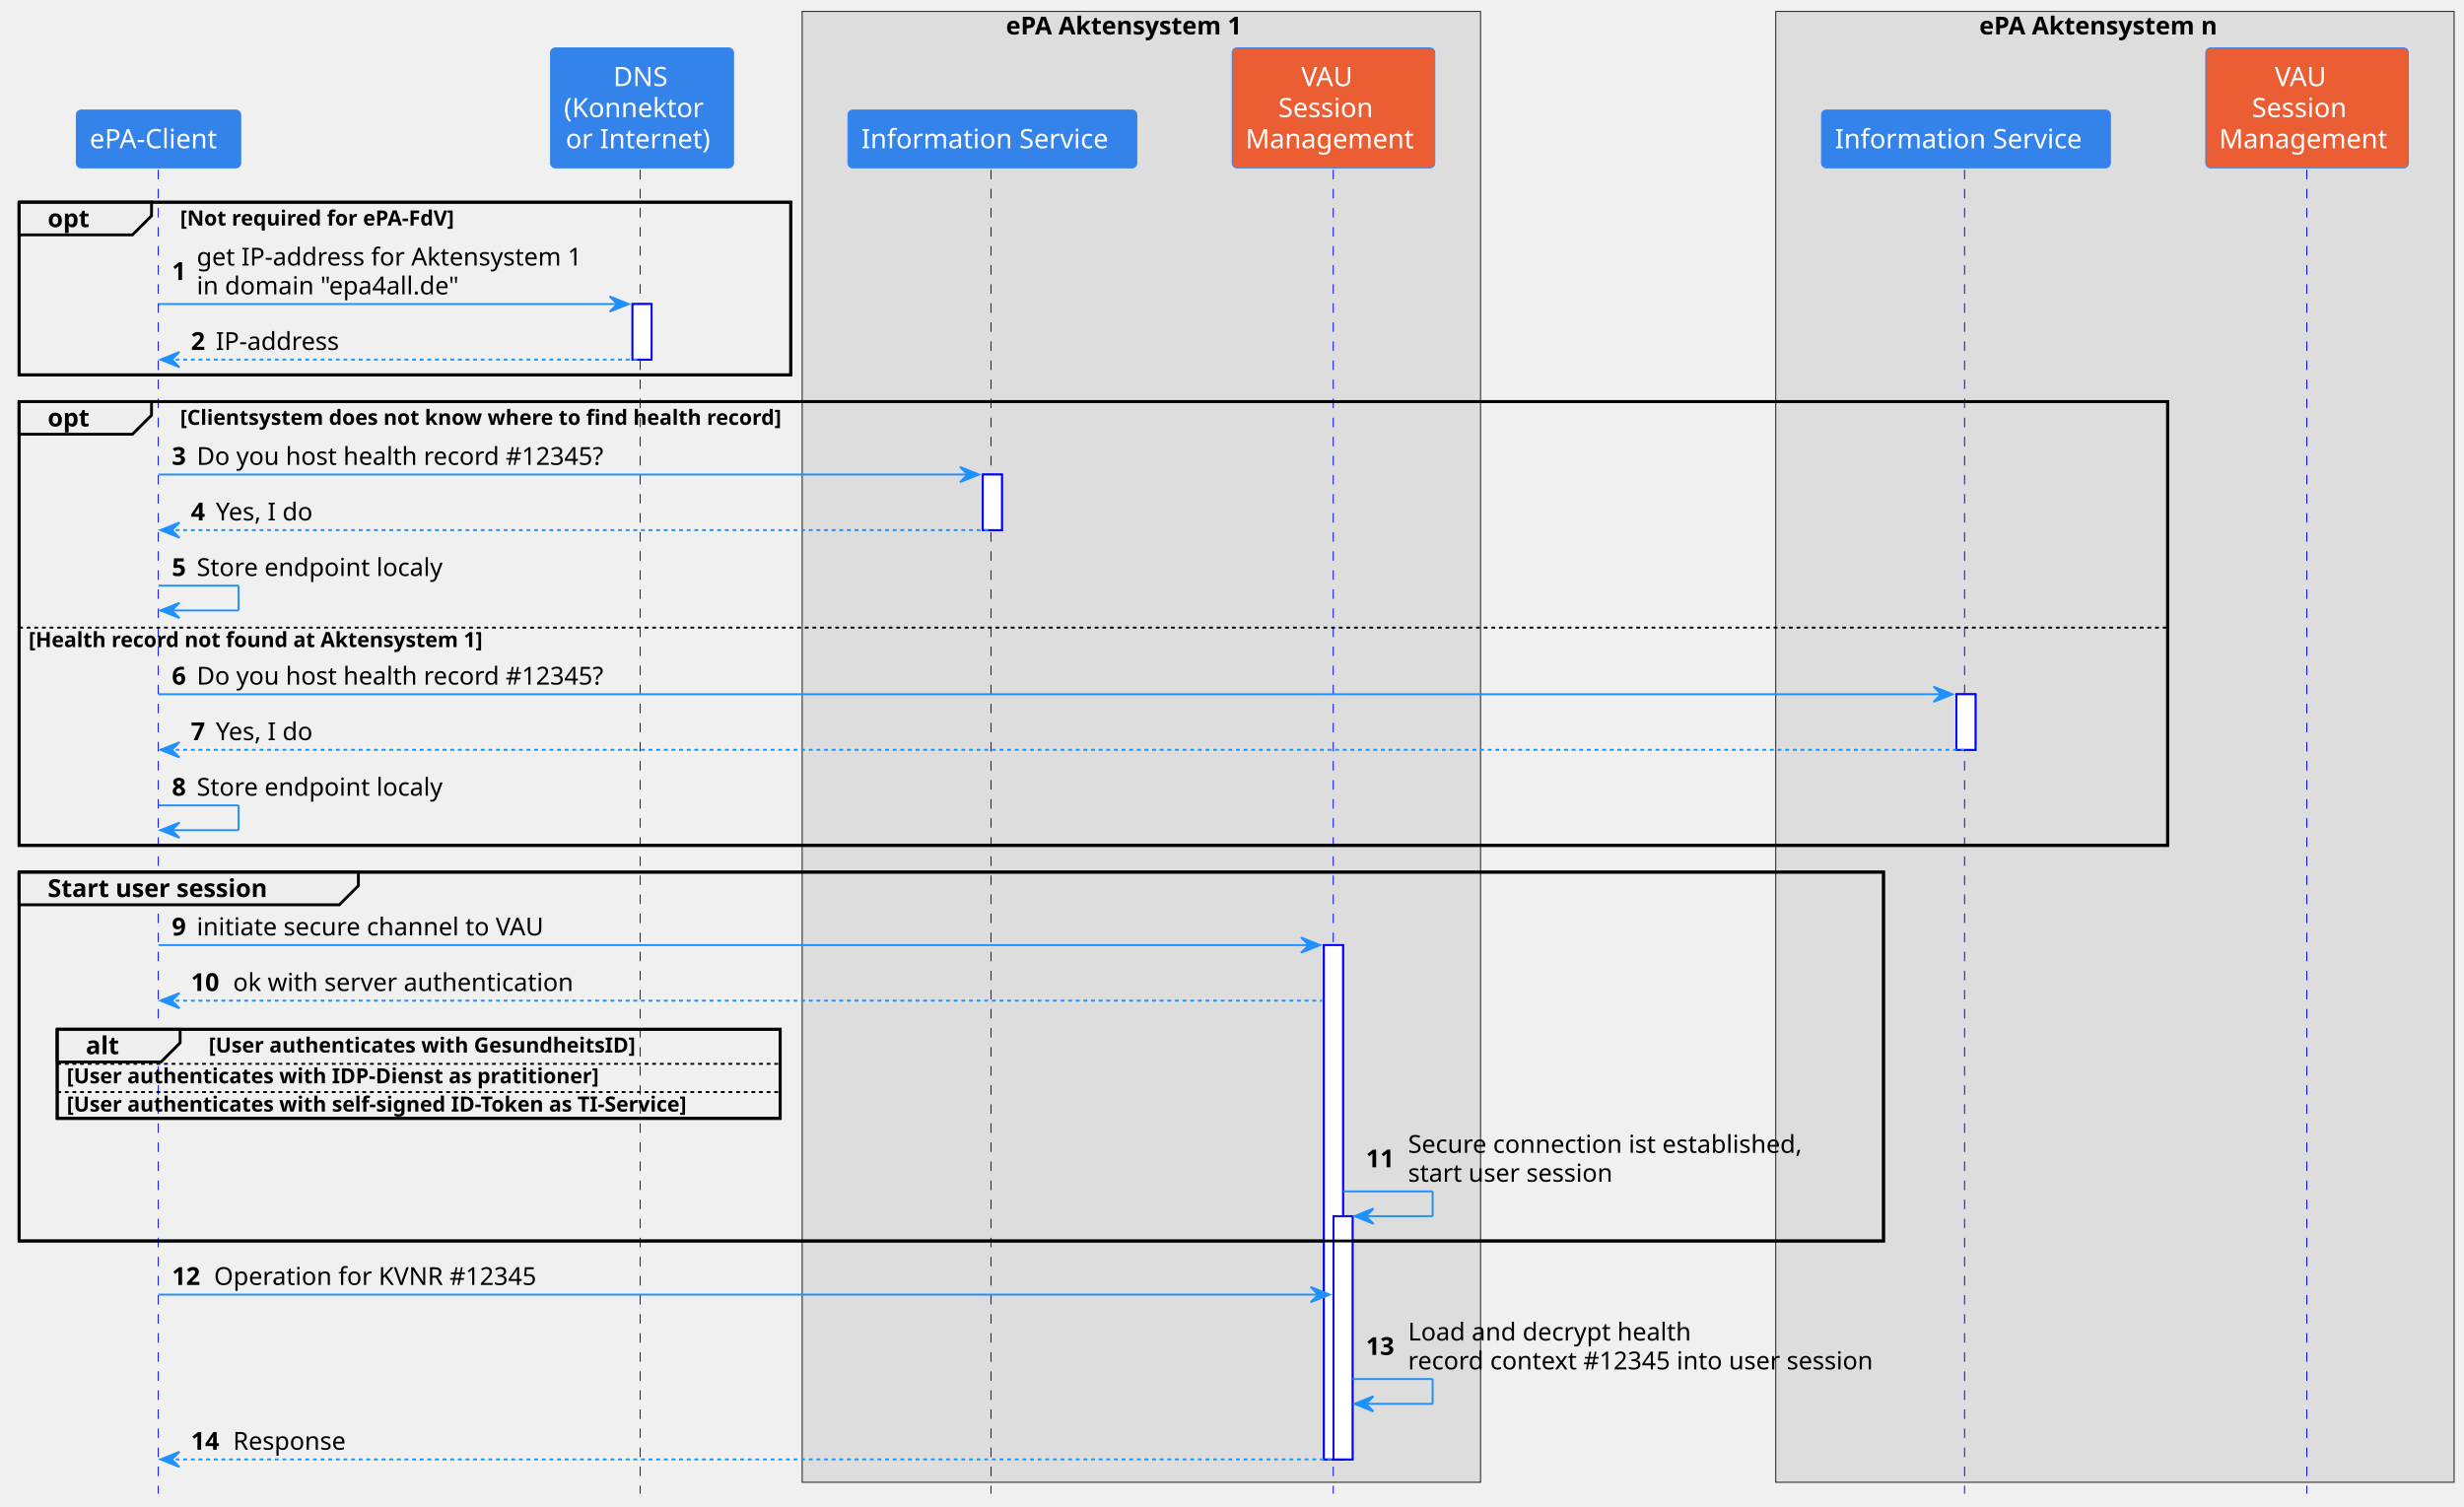
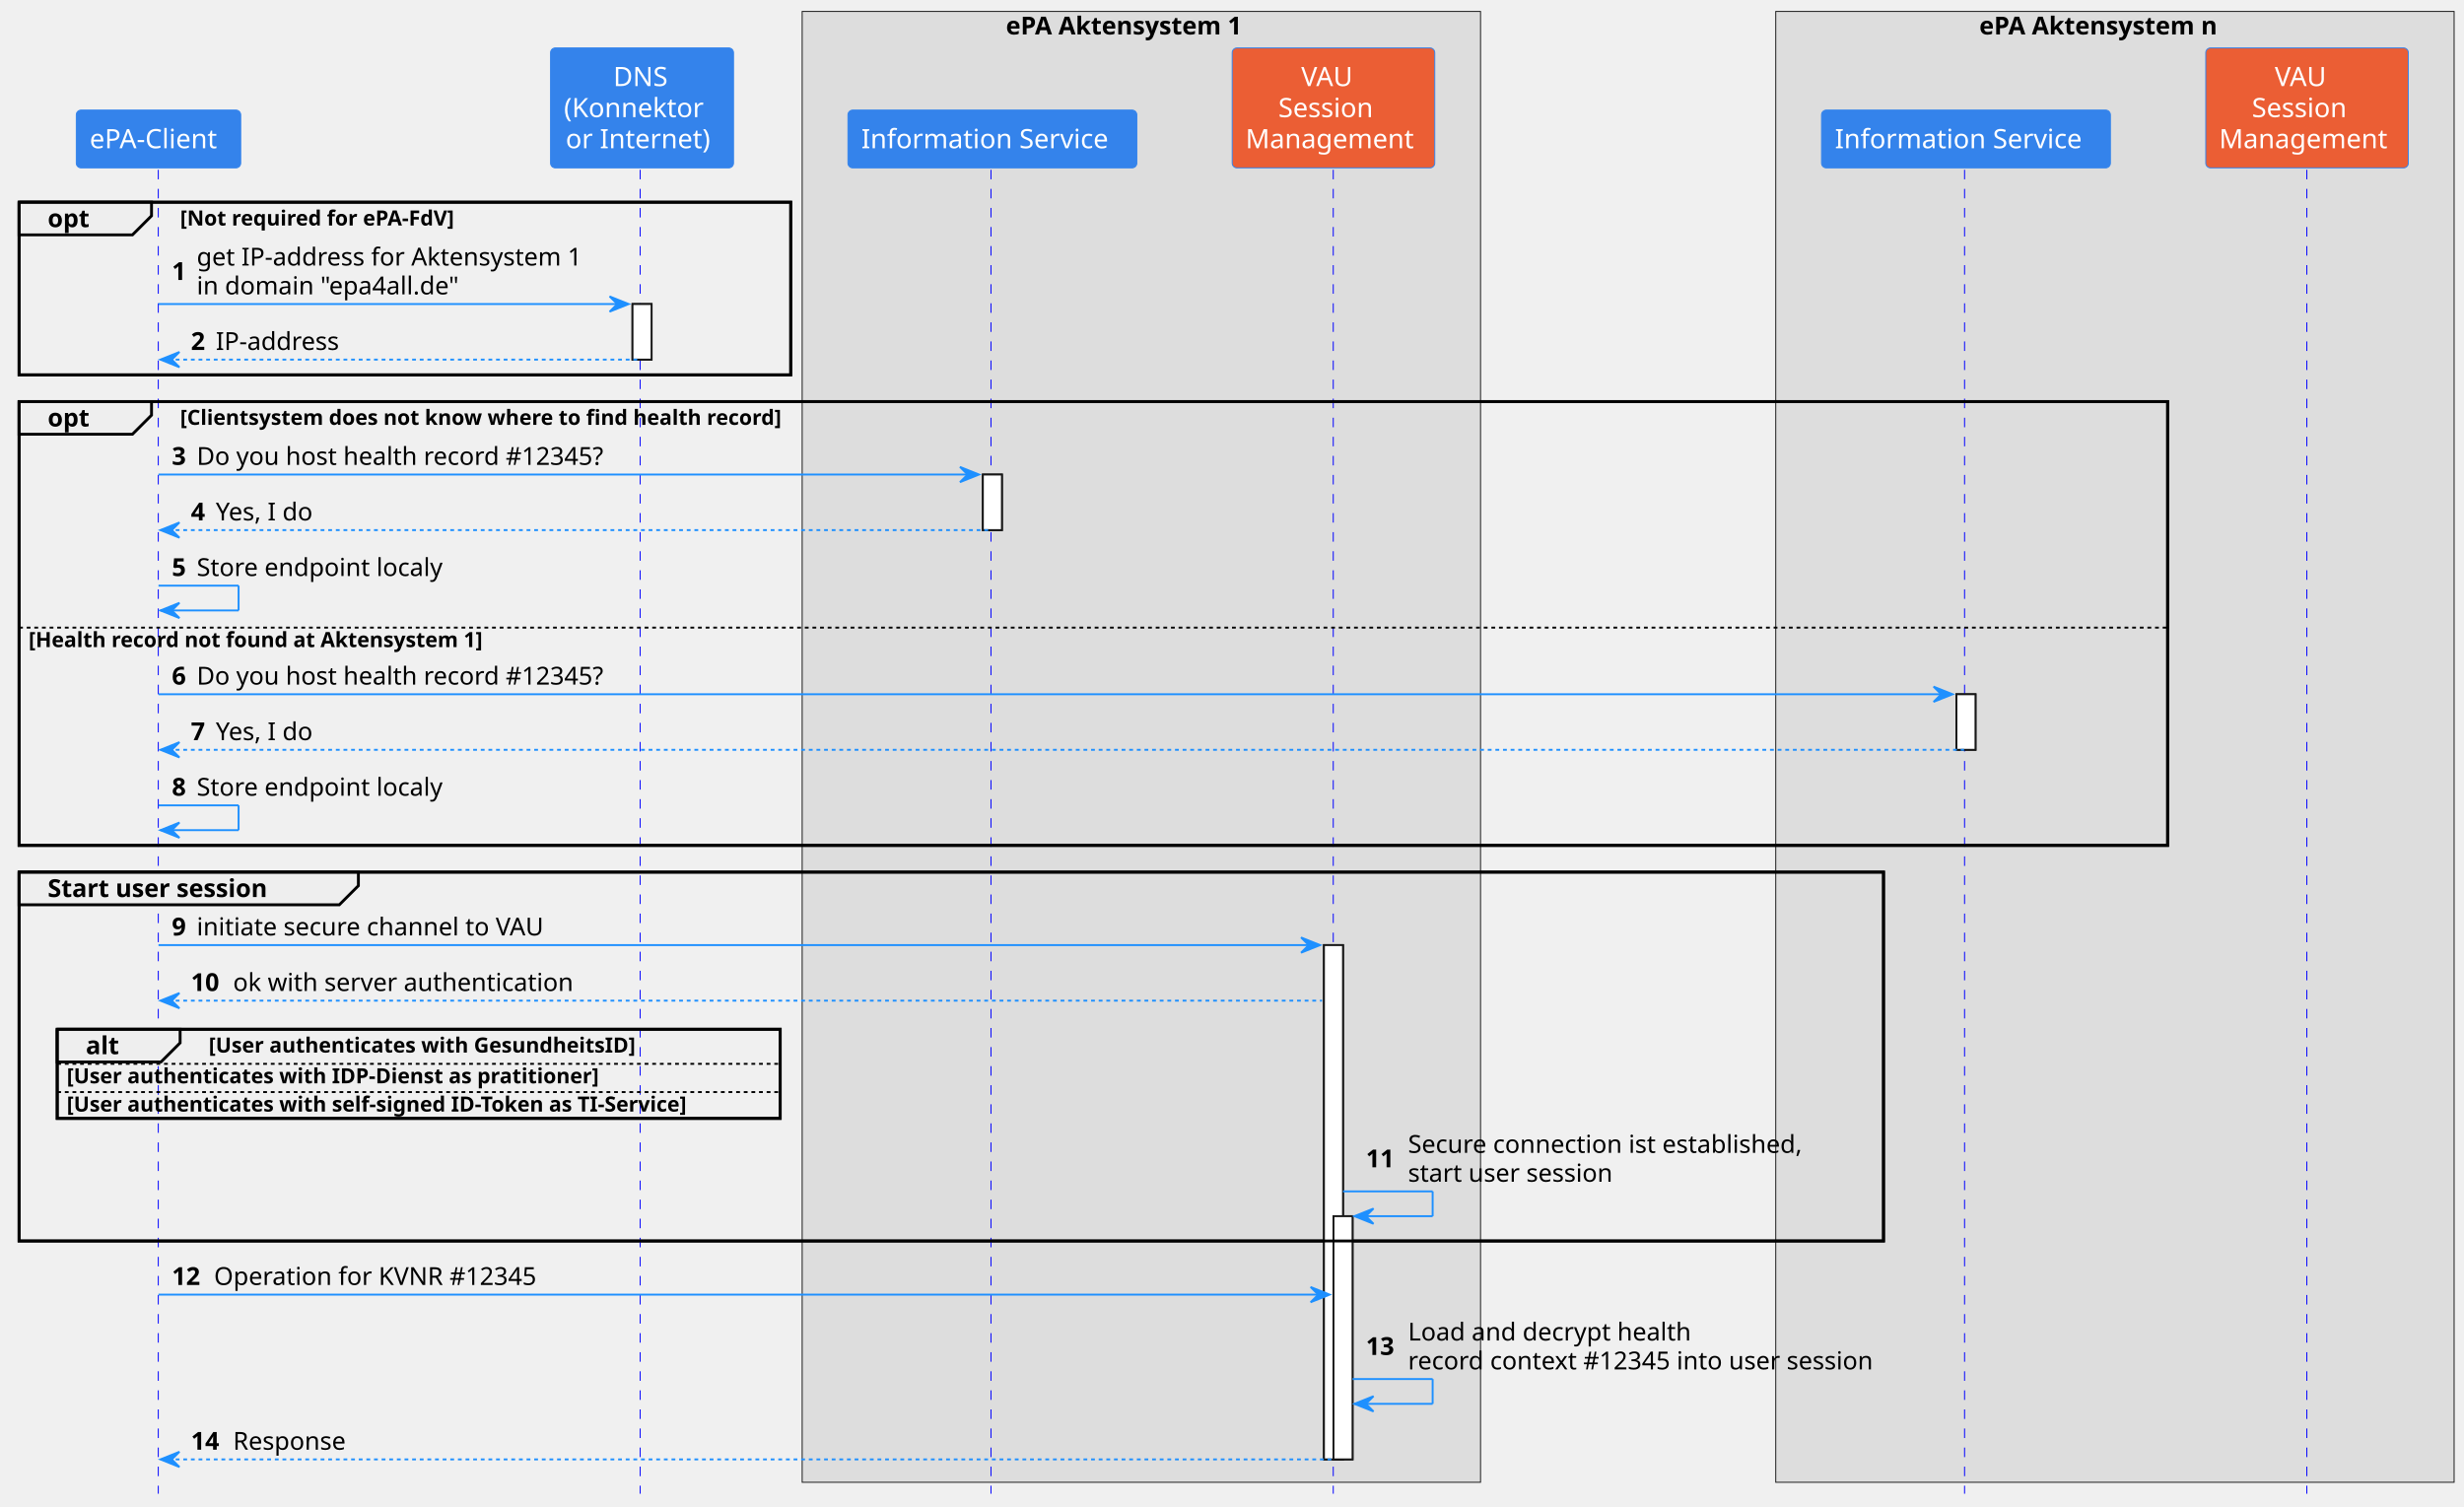
<svg xmlns="http://www.w3.org/2000/svg" contentStyleType="text/css" data-diagram-type="SEQUENCE" height="790px" preserveAspectRatio="none" style="width:1292px;height:790px;background:#FFFFFF;" version="1.1" viewBox="0 0 1292 790" width="1292px" zoomAndPan="magnify">
  <defs />
  <g>
    <rect fill="#DDDDDD" height="771.227" style="stroke:#181818;stroke-width:0.5;" width="355.701" x="420.62" y="6" />
    <text fill="#000000" font-family="sans-serif" font-size="13" font-weight="bold" lengthAdjust="spacing" textLength="142.023" x="527.46" y="18.067">ePA Aktensystem 1</text>
    <rect fill="#DDDDDD" height="771.227" style="stroke:#181818;stroke-width:0.5;" width="355.701" x="931.116" y="6" />
    <text fill="#000000" font-family="sans-serif" font-size="13" font-weight="bold" lengthAdjust="spacing" textLength="142.232" x="1037.85" y="18.067">ePA Aktensystem n</text>
    <g>
-       <rect fill="#FFFFFF" height="29.133" style="stroke:#0000FF;stroke-width:1;" width="10" x="331.652" y="159.422" />
-     </g>
-     <g>
-       <rect fill="#FFFFFF" height="29.133" style="stroke:#0000FF;stroke-width:1;" width="10" x="515.359" y="248.82" />
-     </g>
-     <g>
-       <rect fill="#FFFFFF" height="269.672" style="stroke:#0000FF;stroke-width:1;" width="10" x="694.21" y="495.555" />
-     </g>
-     <g>
-       <rect fill="#FFFFFF" height="127.531" style="stroke:#0000FF;stroke-width:1;" width="10" x="699.21" y="637.695" />
-     </g>
-     <g>
-       <rect fill="#FFFFFF" height="29.133" style="stroke:#0000FF;stroke-width:1;" width="10" x="1025.854" y="364.023" />
-     </g>
-     <rect fill="#FFFFFF" fill-opacity="0" height="90.531" style="stroke:#000000;stroke-width:1.5;" width="404.62" x="10" y="106.023" />
-     <rect fill="#FFFFFF" fill-opacity="0" height="232.734" style="stroke:#000000;stroke-width:1.5;" width="1126.593" x="10" y="210.555" />
-     <rect fill="#FFFFFF" fill-opacity="0" height="193.406" style="stroke:#000000;stroke-width:1.5;" width="977.623" x="10" y="457.289" />
-     <rect fill="#FFFFFF" fill-opacity="0" height="46.742" style="stroke:#000000;stroke-width:1.5;" width="379.097" x="30" y="539.688" />
-     <g>
-       <rect fill="#FFFFFF" fill-opacity="0" height="694.203" width="8" x="79.107" y="89.023" />
-       <line style="stroke:#0000FF;stroke-width:0.5;stroke-dasharray:5.0,5.0;" x1="83" x2="83" y1="89.023" y2="783.227" />
-     </g>
-     <g>
-       <rect fill="#FFFFFF" fill-opacity="0" height="694.203" width="8" x="332.652" y="89.023" />
-       <line style="stroke:#0000FF;stroke-width:0.5;stroke-dasharray:5.0,5.0;" x1="335.685" x2="335.685" y1="89.023" y2="783.227" />
-     </g>
-     <g>
-       <rect fill="#FFFFFF" fill-opacity="0" height="694.203" width="8" x="516.359" y="89.023" />
-       <line style="stroke:#0000FF;stroke-width:0.5;stroke-dasharray:5.0,5.0;" x1="519.62" x2="519.62" y1="89.023" y2="783.227" />
-     </g>
-     <g>
-       <rect fill="#FFFFFF" fill-opacity="0" height="694.203" width="8" x="695.21" y="89.023" />
-       <line style="stroke:#0000FF;stroke-width:0.5;stroke-dasharray:5.0,5.0;" x1="699.098" x2="699.098" y1="89.023" y2="783.227" />
-     </g>
-     <g>
-       <rect fill="#FFFFFF" fill-opacity="0" height="694.203" width="8" x="1026.854" y="89.023" />
-       <line style="stroke:#0000FF;stroke-width:0.5;stroke-dasharray:5.0,5.0;" x1="1030.116" x2="1030.116" y1="89.023" y2="783.227" />
-     </g>
-     <g>
-       <rect fill="#FFFFFF" fill-opacity="0" height="694.203" width="8" x="1205.705" y="89.023" />
-       <line style="stroke:#0000FF;stroke-width:0.5;stroke-dasharray:5.0,5.0;" x1="1209.593" x2="1209.593" y1="89.023" y2="783.227" />
-     </g>
-     <g>
+       <rect fill="#FFFFFF" height="29.133" style="stroke:#181818;stroke-width:1;" width="10" x="331.652" y="159.422" />
+     </g>
+     <g>
+       <rect fill="#FFFFFF" height="29.133" style="stroke:#181818;stroke-width:1;" width="10" x="515.359" y="248.82" />
+     </g>
+     <g>
+       <rect fill="#FFFFFF" height="269.672" style="stroke:#181818;stroke-width:1;" width="10" x="694.21" y="495.555" />
+     </g>
+     <g>
+       <rect fill="#FFFFFF" height="127.531" style="stroke:#181818;stroke-width:1;" width="10" x="699.21" y="637.695" />
+     </g>
+     <g>
+       <rect fill="#FFFFFF" height="29.133" style="stroke:#181818;stroke-width:1;" width="10" x="1025.854" y="364.023" />
+     </g>
+     <rect fill="none" height="90.531" style="stroke:#000000;stroke-width:1.5;" width="404.62" x="10" y="106.023" />
+     <rect fill="none" height="232.734" style="stroke:#000000;stroke-width:1.5;" width="1126.593" x="10" y="210.555" />
+     <rect fill="none" height="193.406" style="stroke:#000000;stroke-width:1.5;" width="977.623" x="10" y="457.289" />
+     <rect fill="none" height="46.742" style="stroke:#000000;stroke-width:1.5;" width="379.097" x="30" y="539.688" />
+     <g class="participant-lifeline" data-entity-uid="part1" data-qualified-name="client" id="part1-lifeline">
+       <g>
+         <rect fill="#000000" fill-opacity="0" height="694.203" width="8" x="79.107" y="89.023" />
+         <line style="stroke:#0000FF;stroke-width:0.5;stroke-dasharray:5,5;" x1="83" x2="83" y1="89.023" y2="783.227" />
+       </g>
+     </g>
+     <g class="participant-lifeline" data-entity-uid="part2" data-qualified-name="dns" id="part2-lifeline">
+       <g>
+         <rect fill="#000000" fill-opacity="0" height="694.203" width="8" x="332.652" y="89.023" />
+         <line style="stroke:#0000FF;stroke-width:0.5;stroke-dasharray:5,5;" x1="335.685" x2="335.685" y1="89.023" y2="783.227" />
+       </g>
+     </g>
+     <g class="participant-lifeline" data-entity-uid="part3" data-qualified-name="info1" id="part3-lifeline">
+       <g>
+         <rect fill="#000000" fill-opacity="0" height="694.203" width="8" x="516.359" y="89.023" />
+         <line style="stroke:#0000FF;stroke-width:0.5;stroke-dasharray:5,5;" x1="519.62" x2="519.62" y1="89.023" y2="783.227" />
+       </g>
+     </g>
+     <g class="participant-lifeline" data-entity-uid="part4" data-qualified-name="vau1" id="part4-lifeline">
+       <g>
+         <rect fill="#000000" fill-opacity="0" height="694.203" width="8" x="695.21" y="89.023" />
+         <line style="stroke:#0000FF;stroke-width:0.5;stroke-dasharray:5,5;" x1="699.098" x2="699.098" y1="89.023" y2="783.227" />
+       </g>
+     </g>
+     <g class="participant-lifeline" data-entity-uid="part5" data-qualified-name="info2" id="part5-lifeline">
+       <g>
+         <rect fill="#000000" fill-opacity="0" height="694.203" width="8" x="1026.854" y="89.023" />
+         <line style="stroke:#0000FF;stroke-width:0.5;stroke-dasharray:5,5;" x1="1030.116" x2="1030.116" y1="89.023" y2="783.227" />
+       </g>
+     </g>
+     <g class="participant-lifeline" data-entity-uid="part6" data-qualified-name="vau2" id="part6-lifeline">
+       <g>
+         <rect fill="#000000" fill-opacity="0" height="694.203" width="8" x="1205.705" y="89.023" />
+         <line style="stroke:#0000FF;stroke-width:0.5;stroke-dasharray:5,5;" x1="1209.593" x2="1209.593" y1="89.023" y2="783.227" />
+       </g>
+     </g>
+     <g class="participant participant-head" data-entity-uid="part1" data-qualified-name="client" id="part1-head">
      <rect fill="#3483EB" height="30.297" rx="2.5" ry="2.5" style="stroke:#3483EB;stroke-width:0.5;" width="86.215" x="40" y="57.727" />
      <text fill="#FFFFFF" font-family="sans-serif" font-size="14" lengthAdjust="spacing" textLength="72.215" x="47" y="77.722">ePA-Client</text>
    </g>
-     <g>
+     <g class="participant participant-head" data-entity-uid="part2" data-qualified-name="dns" id="part2-head">
      <rect fill="#3483EB" height="62.891" rx="2.5" ry="2.5" style="stroke:#3483EB;stroke-width:0.5;" width="95.936" x="288.685" y="25.133" />
      <text fill="#FFFFFF" font-family="sans-serif" font-size="14" lengthAdjust="spacing" textLength="30.14" x="321.582" y="45.128">DNS</text>
      <text fill="#FFFFFF" font-family="sans-serif" font-size="14" lengthAdjust="spacing" textLength="77.485" x="295.685" y="61.425">(Konnektor</text>
      <text fill="#FFFFFF" font-family="sans-serif" font-size="14" lengthAdjust="spacing" textLength="80.069" x="296.618" y="77.722">or Internet)</text>
    </g>
-     <g>
+     <g class="participant participant-head" data-entity-uid="part3" data-qualified-name="info1" id="part3-head">
      <rect fill="#3483EB" height="30.297" rx="2.5" ry="2.5" style="stroke:#3483EB;stroke-width:0.5;" width="151.477" x="444.62" y="57.727" />
      <text fill="#FFFFFF" font-family="sans-serif" font-size="14" lengthAdjust="spacing" textLength="137.477" x="451.62" y="77.722">Information Service</text>
    </g>
-     <g>
+     <g class="participant participant-head" data-entity-uid="part4" data-qualified-name="vau1" id="part4-head">
      <rect fill="#EB5E34" height="62.891" rx="2.5" ry="2.5" style="stroke:#3483EB;stroke-width:0.5;" width="106.224" x="646.098" y="25.133" />
      <text fill="#FFFFFF" font-family="sans-serif" font-size="14" lengthAdjust="spacing" textLength="29.401" x="682.284" y="45.128">VAU</text>
      <text fill="#FFFFFF" font-family="sans-serif" font-size="14" lengthAdjust="spacing" textLength="53.416" x="670.276" y="61.425">Session</text>
      <text fill="#FFFFFF" font-family="sans-serif" font-size="14" lengthAdjust="spacing" textLength="92.224" x="653.098" y="77.722">Management</text>
    </g>
-     <g>
+     <g class="participant participant-head" data-entity-uid="part5" data-qualified-name="info2" id="part5-head">
      <rect fill="#3483EB" height="30.297" rx="2.5" ry="2.5" style="stroke:#3483EB;stroke-width:0.5;" width="151.477" x="955.116" y="57.727" />
      <text fill="#FFFFFF" font-family="sans-serif" font-size="14" lengthAdjust="spacing" textLength="137.477" x="962.116" y="77.722">Information Service</text>
    </g>
-     <g>
+     <g class="participant participant-head" data-entity-uid="part6" data-qualified-name="vau2" id="part6-head">
      <rect fill="#EB5E34" height="62.891" rx="2.5" ry="2.5" style="stroke:#3483EB;stroke-width:0.5;" width="106.224" x="1156.593" y="25.133" />
      <text fill="#FFFFFF" font-family="sans-serif" font-size="14" lengthAdjust="spacing" textLength="29.401" x="1192.779" y="45.128">VAU</text>
      <text fill="#FFFFFF" font-family="sans-serif" font-size="14" lengthAdjust="spacing" textLength="53.416" x="1180.772" y="61.425">Session</text>
      <text fill="#FFFFFF" font-family="sans-serif" font-size="14" lengthAdjust="spacing" textLength="92.224" x="1163.593" y="77.722">Management</text>
    </g>
    <g>
-       <rect fill="#FFFFFF" height="29.133" style="stroke:#0000FF;stroke-width:1;" width="10" x="331.652" y="159.422" />
-     </g>
-     <g>
-       <rect fill="#FFFFFF" height="29.133" style="stroke:#0000FF;stroke-width:1;" width="10" x="515.359" y="248.82" />
-     </g>
-     <g>
-       <rect fill="#FFFFFF" height="269.672" style="stroke:#0000FF;stroke-width:1;" width="10" x="694.21" y="495.555" />
-     </g>
-     <g>
-       <rect fill="#FFFFFF" height="127.531" style="stroke:#0000FF;stroke-width:1;" width="10" x="699.21" y="637.695" />
-     </g>
-     <g>
-       <rect fill="#FFFFFF" height="29.133" style="stroke:#0000FF;stroke-width:1;" width="10" x="1025.854" y="364.023" />
-     </g>
-     <path d="M10,106.023 L79.451,106.023 L79.451,113.156 L69.451,123.156 L10,123.156 L10,106.023 " fill="#EEEEEE" style="stroke:#000000;stroke-width:1.5;" />
-     <rect fill="#FFFFFF" fill-opacity="0" height="90.531" style="stroke:#000000;stroke-width:1.5;" width="404.62" x="10" y="106.023" />
+       <rect fill="#FFFFFF" height="29.133" style="stroke:#181818;stroke-width:1;" width="10" x="331.652" y="159.422" />
+     </g>
+     <g>
+       <rect fill="#FFFFFF" height="29.133" style="stroke:#181818;stroke-width:1;" width="10" x="515.359" y="248.82" />
+     </g>
+     <g>
+       <rect fill="#FFFFFF" height="269.672" style="stroke:#181818;stroke-width:1;" width="10" x="694.21" y="495.555" />
+     </g>
+     <g>
+       <rect fill="#FFFFFF" height="127.531" style="stroke:#181818;stroke-width:1;" width="10" x="699.21" y="637.695" />
+     </g>
+     <g>
+       <rect fill="#FFFFFF" height="29.133" style="stroke:#181818;stroke-width:1;" width="10" x="1025.854" y="364.023" />
+     </g>
+     <path d="M10,106.023 L79.451,106.023 L79.451,113.156 L69.451,123.156 L10,123.156 L10,106.023" fill="#EEEEEE" style="stroke:#000000;stroke-width:1.5;" />
+     <rect fill="none" height="90.531" style="stroke:#000000;stroke-width:1.5;" width="404.62" x="10" y="106.023" />
    <text fill="#000000" font-family="sans-serif" font-size="13" font-weight="bold" lengthAdjust="spacing" textLength="24.451" x="25" y="119.09">opt</text>
    <text fill="#000000" font-family="sans-serif" font-size="11" font-weight="bold" lengthAdjust="spacing" textLength="166.955" x="94.451" y="118.234">[Not required for ePA-FdV]</text>
-     <g>
+     <g class="message" data-entity-1="part1" data-entity-2="part2" id="msg1">
      <polygon fill="#1E90FF" points="319.652,155.422,329.652,159.422,319.652,163.422,323.652,159.422" style="stroke:#1E90FF;stroke-width:1;" />
      <line style="stroke:#1E90FF;stroke-width:1;" x1="83.107" x2="325.652" y1="159.422" y2="159.422" />
      <text fill="#000000" font-family="sans-serif" font-size="13" font-weight="bold" lengthAdjust="spacing" textLength="9.045" x="90.107" y="146.79">1</text>
      <text fill="#000000" font-family="sans-serif" font-size="13" lengthAdjust="spacing" textLength="216.5" x="103.153" y="139.223">get IP-address for Aktensystem 1</text>
      <text fill="#000000" font-family="sans-serif" font-size="13" lengthAdjust="spacing" textLength="148.821" x="103.153" y="154.356">in domain "epa4all.de"</text>
    </g>
-     <g>
+     <g class="message" data-entity-1="part2" data-entity-2="part1" id="msg2">
      <polygon fill="#1E90FF" points="94.107,184.555,84.107,188.555,94.107,192.555,90.107,188.555" style="stroke:#1E90FF;stroke-width:1;" />
-       <line style="stroke:#1E90FF;stroke-width:1;stroke-dasharray:2.0,2.0;" x1="88.107" x2="335.652" y1="188.555" y2="188.555" />
+       <line style="stroke:#1E90FF;stroke-width:1;stroke-dasharray:2,2;" x1="88.107" x2="335.652" y1="188.555" y2="188.555" />
      <text fill="#000000" font-family="sans-serif" font-size="13" font-weight="bold" lengthAdjust="spacing" textLength="9.045" x="100.107" y="183.489">2</text>
      <text fill="#000000" font-family="sans-serif" font-size="13" lengthAdjust="spacing" textLength="67.723" x="113.153" y="183.489">IP-address</text>
    </g>
-     <path d="M10,210.555 L79.451,210.555 L79.451,217.688 L69.451,227.688 L10,227.688 L10,210.555 " fill="#EEEEEE" style="stroke:#000000;stroke-width:1.5;" />
-     <rect fill="#FFFFFF" fill-opacity="0" height="232.734" style="stroke:#000000;stroke-width:1.5;" width="1126.593" x="10" y="210.555" />
+     <path d="M10,210.555 L79.451,210.555 L79.451,217.688 L69.451,227.688 L10,227.688 L10,210.555" fill="#EEEEEE" style="stroke:#000000;stroke-width:1.5;" />
+     <rect fill="none" height="232.734" style="stroke:#000000;stroke-width:1.5;" width="1126.593" x="10" y="210.555" />
    <text fill="#000000" font-family="sans-serif" font-size="13" font-weight="bold" lengthAdjust="spacing" textLength="24.451" x="25" y="223.622">opt</text>
    <text fill="#000000" font-family="sans-serif" font-size="11" font-weight="bold" lengthAdjust="spacing" textLength="359.503" x="94.451" y="222.765">[Clientsystem does not know where to find health record]</text>
-     <g>
+     <g class="message" data-entity-1="part1" data-entity-2="part3" id="msg3">
      <polygon fill="#1E90FF" points="503.359,244.82,513.359,248.82,503.359,252.82,507.359,248.82" style="stroke:#1E90FF;stroke-width:1;" />
      <line style="stroke:#1E90FF;stroke-width:1;" x1="83.107" x2="509.359" y1="248.82" y2="248.82" />
      <text fill="#000000" font-family="sans-serif" font-size="13" font-weight="bold" lengthAdjust="spacing" textLength="9.045" x="90.107" y="243.754">3</text>
      <text fill="#000000" font-family="sans-serif" font-size="13" lengthAdjust="spacing" textLength="232.915" x="103.153" y="243.754">Do you host health record #12345?</text>
    </g>
-     <g>
+     <g class="message" data-entity-1="part3" data-entity-2="part1" id="msg4">
      <polygon fill="#1E90FF" points="94.107,273.953,84.107,277.953,94.107,281.953,90.107,277.953" style="stroke:#1E90FF;stroke-width:1;" />
-       <line style="stroke:#1E90FF;stroke-width:1;stroke-dasharray:2.0,2.0;" x1="88.107" x2="519.359" y1="277.953" y2="277.953" />
+       <line style="stroke:#1E90FF;stroke-width:1;stroke-dasharray:2,2;" x1="88.107" x2="519.359" y1="277.953" y2="277.953" />
      <text fill="#000000" font-family="sans-serif" font-size="13" font-weight="bold" lengthAdjust="spacing" textLength="9.045" x="100.107" y="272.887">4</text>
      <text fill="#000000" font-family="sans-serif" font-size="13" lengthAdjust="spacing" textLength="55.148" x="113.153" y="272.887">Yes, I do</text>
    </g>
-     <g>
+     <g class="message" data-entity-1="part1" data-entity-2="part1" id="msg5">
      <line style="stroke:#1E90FF;stroke-width:1;" x1="83.107" x2="125.107" y1="307.086" y2="307.086" />
      <line style="stroke:#1E90FF;stroke-width:1;" x1="125.107" x2="125.107" y1="307.086" y2="320.086" />
      <line style="stroke:#1E90FF;stroke-width:1;" x1="84.107" x2="125.107" y1="320.086" y2="320.086" />
      <polygon fill="#1E90FF" points="94.107,316.086,84.107,320.086,94.107,324.086,90.107,320.086" style="stroke:#1E90FF;stroke-width:1;" />
      <text fill="#000000" font-family="sans-serif" font-size="13" font-weight="bold" lengthAdjust="spacing" textLength="9.045" x="90.107" y="302.02">5</text>
      <text fill="#000000" font-family="sans-serif" font-size="13" lengthAdjust="spacing" textLength="138.538" x="103.153" y="302.02">Store endpoint localy</text>
    </g>
-     <line style="stroke:#000000;stroke-width:1;stroke-dasharray:2.0,2.0;" x1="10" x2="1136.593" y1="329.086" y2="329.086" />
+     <line style="stroke:#000000;stroke-width:1;stroke-dasharray:2,2;" x1="10" x2="1136.593" y1="329.086" y2="329.086" />
    <text fill="#000000" font-family="sans-serif" font-size="11" font-weight="bold" lengthAdjust="spacing" textLength="271.928" x="15" y="339.296">[Health record not found at Aktensystem 1]</text>
-     <g>
+     <g class="message" data-entity-1="part1" data-entity-2="part5" id="msg6">
      <polygon fill="#1E90FF" points="1013.855,360.023,1023.855,364.023,1013.855,368.023,1017.855,364.023" style="stroke:#1E90FF;stroke-width:1;" />
      <line style="stroke:#1E90FF;stroke-width:1;" x1="83.107" x2="1019.855" y1="364.023" y2="364.023" />
      <text fill="#000000" font-family="sans-serif" font-size="13" font-weight="bold" lengthAdjust="spacing" textLength="9.045" x="90.107" y="358.957">6</text>
      <text fill="#000000" font-family="sans-serif" font-size="13" lengthAdjust="spacing" textLength="232.915" x="103.153" y="358.957">Do you host health record #12345?</text>
    </g>
-     <g>
+     <g class="message" data-entity-1="part5" data-entity-2="part1" id="msg7">
      <polygon fill="#1E90FF" points="94.107,389.156,84.107,393.156,94.107,397.156,90.107,393.156" style="stroke:#1E90FF;stroke-width:1;" />
-       <line style="stroke:#1E90FF;stroke-width:1;stroke-dasharray:2.0,2.0;" x1="88.107" x2="1029.854" y1="393.156" y2="393.156" />
+       <line style="stroke:#1E90FF;stroke-width:1;stroke-dasharray:2,2;" x1="88.107" x2="1029.854" y1="393.156" y2="393.156" />
      <text fill="#000000" font-family="sans-serif" font-size="13" font-weight="bold" lengthAdjust="spacing" textLength="9.045" x="100.107" y="388.09">7</text>
      <text fill="#000000" font-family="sans-serif" font-size="13" lengthAdjust="spacing" textLength="55.148" x="113.153" y="388.09">Yes, I do</text>
    </g>
-     <g>
+     <g class="message" data-entity-1="part1" data-entity-2="part1" id="msg8">
      <line style="stroke:#1E90FF;stroke-width:1;" x1="83.107" x2="125.107" y1="422.289" y2="422.289" />
      <line style="stroke:#1E90FF;stroke-width:1;" x1="125.107" x2="125.107" y1="422.289" y2="435.289" />
      <line style="stroke:#1E90FF;stroke-width:1;" x1="84.107" x2="125.107" y1="435.289" y2="435.289" />
      <polygon fill="#1E90FF" points="94.107,431.289,84.107,435.289,94.107,439.289,90.107,435.289" style="stroke:#1E90FF;stroke-width:1;" />
      <text fill="#000000" font-family="sans-serif" font-size="13" font-weight="bold" lengthAdjust="spacing" textLength="9.045" x="90.107" y="417.223">8</text>
      <text fill="#000000" font-family="sans-serif" font-size="13" lengthAdjust="spacing" textLength="138.538" x="103.153" y="417.223">Store endpoint localy</text>
    </g>
-     <path d="M10,457.289 L187.92,457.289 L187.92,464.422 L177.92,474.422 L10,474.422 L10,457.289 " fill="#EEEEEE" style="stroke:#000000;stroke-width:1.5;" />
-     <rect fill="#FFFFFF" fill-opacity="0" height="193.406" style="stroke:#000000;stroke-width:1.5;" width="977.623" x="10" y="457.289" />
+     <path d="M10,457.289 L187.92,457.289 L187.92,464.422 L177.92,474.422 L10,474.422 L10,457.289" fill="#EEEEEE" style="stroke:#000000;stroke-width:1.5;" />
+     <rect fill="none" height="193.406" style="stroke:#000000;stroke-width:1.5;" width="977.623" x="10" y="457.289" />
    <text fill="#000000" font-family="sans-serif" font-size="13" font-weight="bold" lengthAdjust="spacing" textLength="132.92" x="25" y="470.356">Start user session</text>
-     <g>
+     <g class="message" data-entity-1="part1" data-entity-2="part4" id="msg9">
      <polygon fill="#1E90FF" points="682.21,491.555,692.21,495.555,682.21,499.555,686.21,495.555" style="stroke:#1E90FF;stroke-width:1;" />
      <line style="stroke:#1E90FF;stroke-width:1;" x1="83.107" x2="688.21" y1="495.555" y2="495.555" />
      <text fill="#000000" font-family="sans-serif" font-size="13" font-weight="bold" lengthAdjust="spacing" textLength="9.045" x="90.107" y="490.489">9</text>
      <text fill="#000000" font-family="sans-serif" font-size="13" lengthAdjust="spacing" textLength="197.057" x="103.153" y="490.489">initiate secure channel to VAU</text>
    </g>
-     <g>
+     <g class="message" data-entity-1="part4" data-entity-2="part1" id="msg10">
      <polygon fill="#1E90FF" points="94.107,520.688,84.107,524.688,94.107,528.688,90.107,524.688" style="stroke:#1E90FF;stroke-width:1;" />
-       <line style="stroke:#1E90FF;stroke-width:1;stroke-dasharray:2.0,2.0;" x1="88.107" x2="693.21" y1="524.688" y2="524.688" />
+       <line style="stroke:#1E90FF;stroke-width:1;stroke-dasharray:2,2;" x1="88.107" x2="693.21" y1="524.688" y2="524.688" />
      <text fill="#000000" font-family="sans-serif" font-size="13" font-weight="bold" lengthAdjust="spacing" textLength="18.091" x="100.107" y="519.622">10</text>
      <text fill="#000000" font-family="sans-serif" font-size="13" lengthAdjust="spacing" textLength="191.115" x="122.198" y="519.622">ok with server authentication</text>
    </g>
-     <path d="M30,539.688 L94.443,539.688 L94.443,546.82 L84.443,556.82 L30,556.82 L30,539.688 " fill="#EEEEEE" style="stroke:#000000;stroke-width:1.5;" />
-     <rect fill="#FFFFFF" fill-opacity="0" height="46.742" style="stroke:#000000;stroke-width:1.5;" width="379.097" x="30" y="539.688" />
+     <path d="M30,539.688 L94.443,539.688 L94.443,546.82 L84.443,556.82 L30,556.82 L30,539.688" fill="#EEEEEE" style="stroke:#000000;stroke-width:1.5;" />
+     <rect fill="none" height="46.742" style="stroke:#000000;stroke-width:1.5;" width="379.097" x="30" y="539.688" />
    <text fill="#000000" font-family="sans-serif" font-size="13" font-weight="bold" lengthAdjust="spacing" textLength="19.443" x="45" y="552.754">alt</text>
    <text fill="#000000" font-family="sans-serif" font-size="11" font-weight="bold" lengthAdjust="spacing" textLength="253.467" x="109.443" y="551.898">[User authenticates with GesundheitsID]</text>
-     <line style="stroke:#000000;stroke-width:1;stroke-dasharray:2.0,2.0;" x1="30" x2="409.097" y1="557.82" y2="557.82" />
+     <line style="stroke:#000000;stroke-width:1;stroke-dasharray:2,2;" x1="30" x2="409.097" y1="557.82" y2="557.82" />
    <text fill="#000000" font-family="sans-serif" font-size="11" font-weight="bold" lengthAdjust="spacing" textLength="317.335" x="35" y="568.031">[User authenticates with IDP-Dienst as pratitioner]</text>
-     <line style="stroke:#000000;stroke-width:1;stroke-dasharray:2.0,2.0;" x1="30" x2="409.097" y1="572.625" y2="572.625" />
+     <line style="stroke:#000000;stroke-width:1;stroke-dasharray:2,2;" x1="30" x2="409.097" y1="572.625" y2="572.625" />
    <text fill="#000000" font-family="sans-serif" font-size="11" font-weight="bold" lengthAdjust="spacing" textLength="374.097" x="35" y="582.835">[User authenticates with self-signed ID-Token as TI-Service]</text>
-     <g>
+     <g class="message" data-entity-1="part4" data-entity-2="part4" id="msg11">
      <line style="stroke:#1E90FF;stroke-width:1;" x1="704.21" x2="751.21" y1="624.695" y2="624.695" />
      <line style="stroke:#1E90FF;stroke-width:1;" x1="751.21" x2="751.21" y1="624.695" y2="637.695" />
      <line style="stroke:#1E90FF;stroke-width:1;" x1="710.21" x2="751.21" y1="637.695" y2="637.695" />
      <polygon fill="#1E90FF" points="720.21,633.695,710.21,637.695,720.21,641.695,716.21,637.695" style="stroke:#1E90FF;stroke-width:1;" />
      <text fill="#000000" font-family="sans-serif" font-size="13" font-weight="bold" lengthAdjust="spacing" textLength="18.091" x="716.21" y="612.063">11</text>
      <text fill="#000000" font-family="sans-serif" font-size="13" lengthAdjust="spacing" textLength="223.19" x="738.3" y="604.497">Secure connection ist established,</text>
      <text fill="#000000" font-family="sans-serif" font-size="13" lengthAdjust="spacing" textLength="115.019" x="738.3" y="619.629">start user session</text>
    </g>
-     <g>
+     <g class="message" data-entity-1="part1" data-entity-2="part4" id="msg12">
      <polygon fill="#1E90FF" points="687.21,674.828,697.21,678.828,687.21,682.828,691.21,678.828" style="stroke:#1E90FF;stroke-width:1;" />
      <line style="stroke:#1E90FF;stroke-width:1;" x1="83.107" x2="693.21" y1="678.828" y2="678.828" />
      <text fill="#000000" font-family="sans-serif" font-size="13" font-weight="bold" lengthAdjust="spacing" textLength="18.091" x="90.107" y="673.762">12</text>
      <text fill="#000000" font-family="sans-serif" font-size="13" lengthAdjust="spacing" textLength="183.39" x="112.198" y="673.762">Operation for KVNR #12345</text>
    </g>
-     <g>
+     <g class="message" data-entity-1="part4" data-entity-2="part4" id="msg13">
      <line style="stroke:#1E90FF;stroke-width:1;" x1="709.21" x2="751.21" y1="723.094" y2="723.094" />
      <line style="stroke:#1E90FF;stroke-width:1;" x1="751.21" x2="751.21" y1="723.094" y2="736.094" />
      <line style="stroke:#1E90FF;stroke-width:1;" x1="710.21" x2="751.21" y1="736.094" y2="736.094" />
      <polygon fill="#1E90FF" points="720.21,732.094,710.21,736.094,720.21,740.094,716.21,736.094" style="stroke:#1E90FF;stroke-width:1;" />
      <text fill="#000000" font-family="sans-serif" font-size="13" font-weight="bold" lengthAdjust="spacing" textLength="18.091" x="716.21" y="710.461">13</text>
      <text fill="#000000" font-family="sans-serif" font-size="13" lengthAdjust="spacing" textLength="159.206" x="738.3" y="702.895">Load and decrypt health</text>
      <text fill="#000000" font-family="sans-serif" font-size="13" lengthAdjust="spacing" textLength="265.554" x="738.3" y="718.028">record context #12345 into user session</text>
    </g>
-     <g>
+     <g class="message" data-entity-1="part4" data-entity-2="part1" id="msg14">
      <polygon fill="#1E90FF" points="94.107,761.227,84.107,765.227,94.107,769.227,90.107,765.227" style="stroke:#1E90FF;stroke-width:1;" />
-       <line style="stroke:#1E90FF;stroke-width:1;stroke-dasharray:2.0,2.0;" x1="88.107" x2="698.21" y1="765.227" y2="765.227" />
+       <line style="stroke:#1E90FF;stroke-width:1;stroke-dasharray:2,2;" x1="88.107" x2="698.21" y1="765.227" y2="765.227" />
      <text fill="#000000" font-family="sans-serif" font-size="13" font-weight="bold" lengthAdjust="spacing" textLength="18.091" x="100.107" y="760.161">14</text>
      <text fill="#000000" font-family="sans-serif" font-size="13" lengthAdjust="spacing" textLength="63.02" x="122.198" y="760.161">Response</text>
    </g>
  </g>
</svg>
